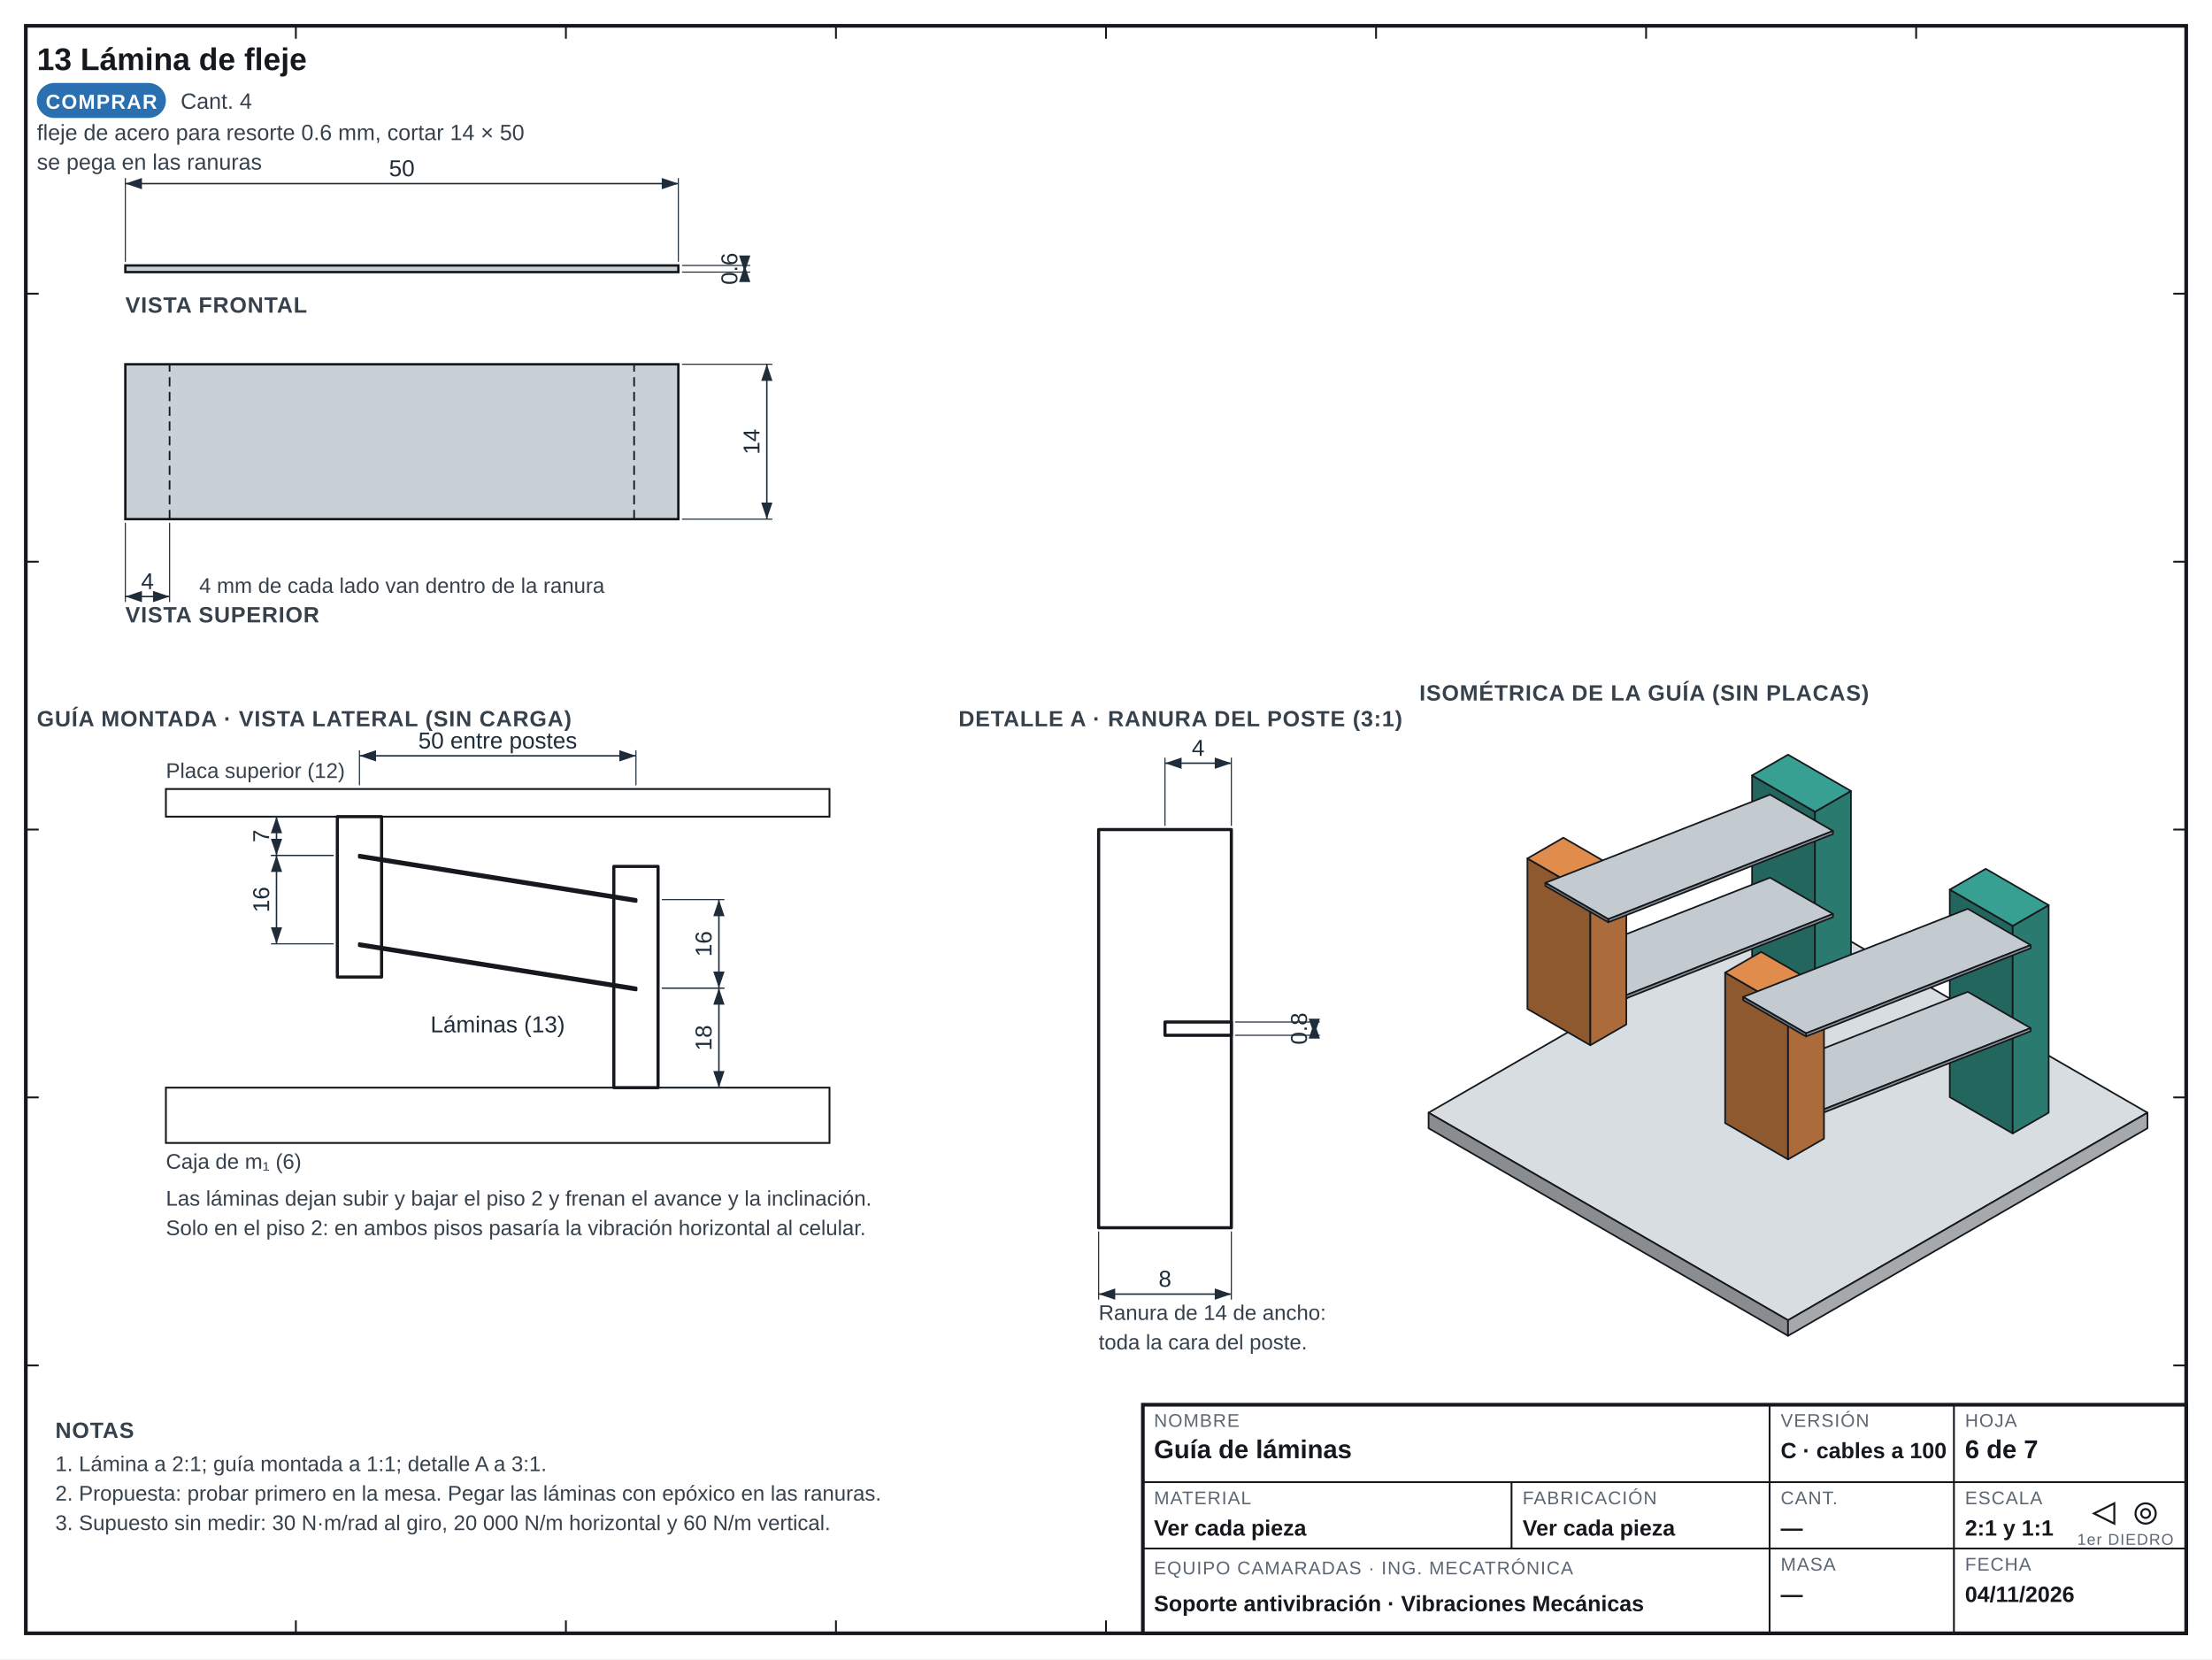
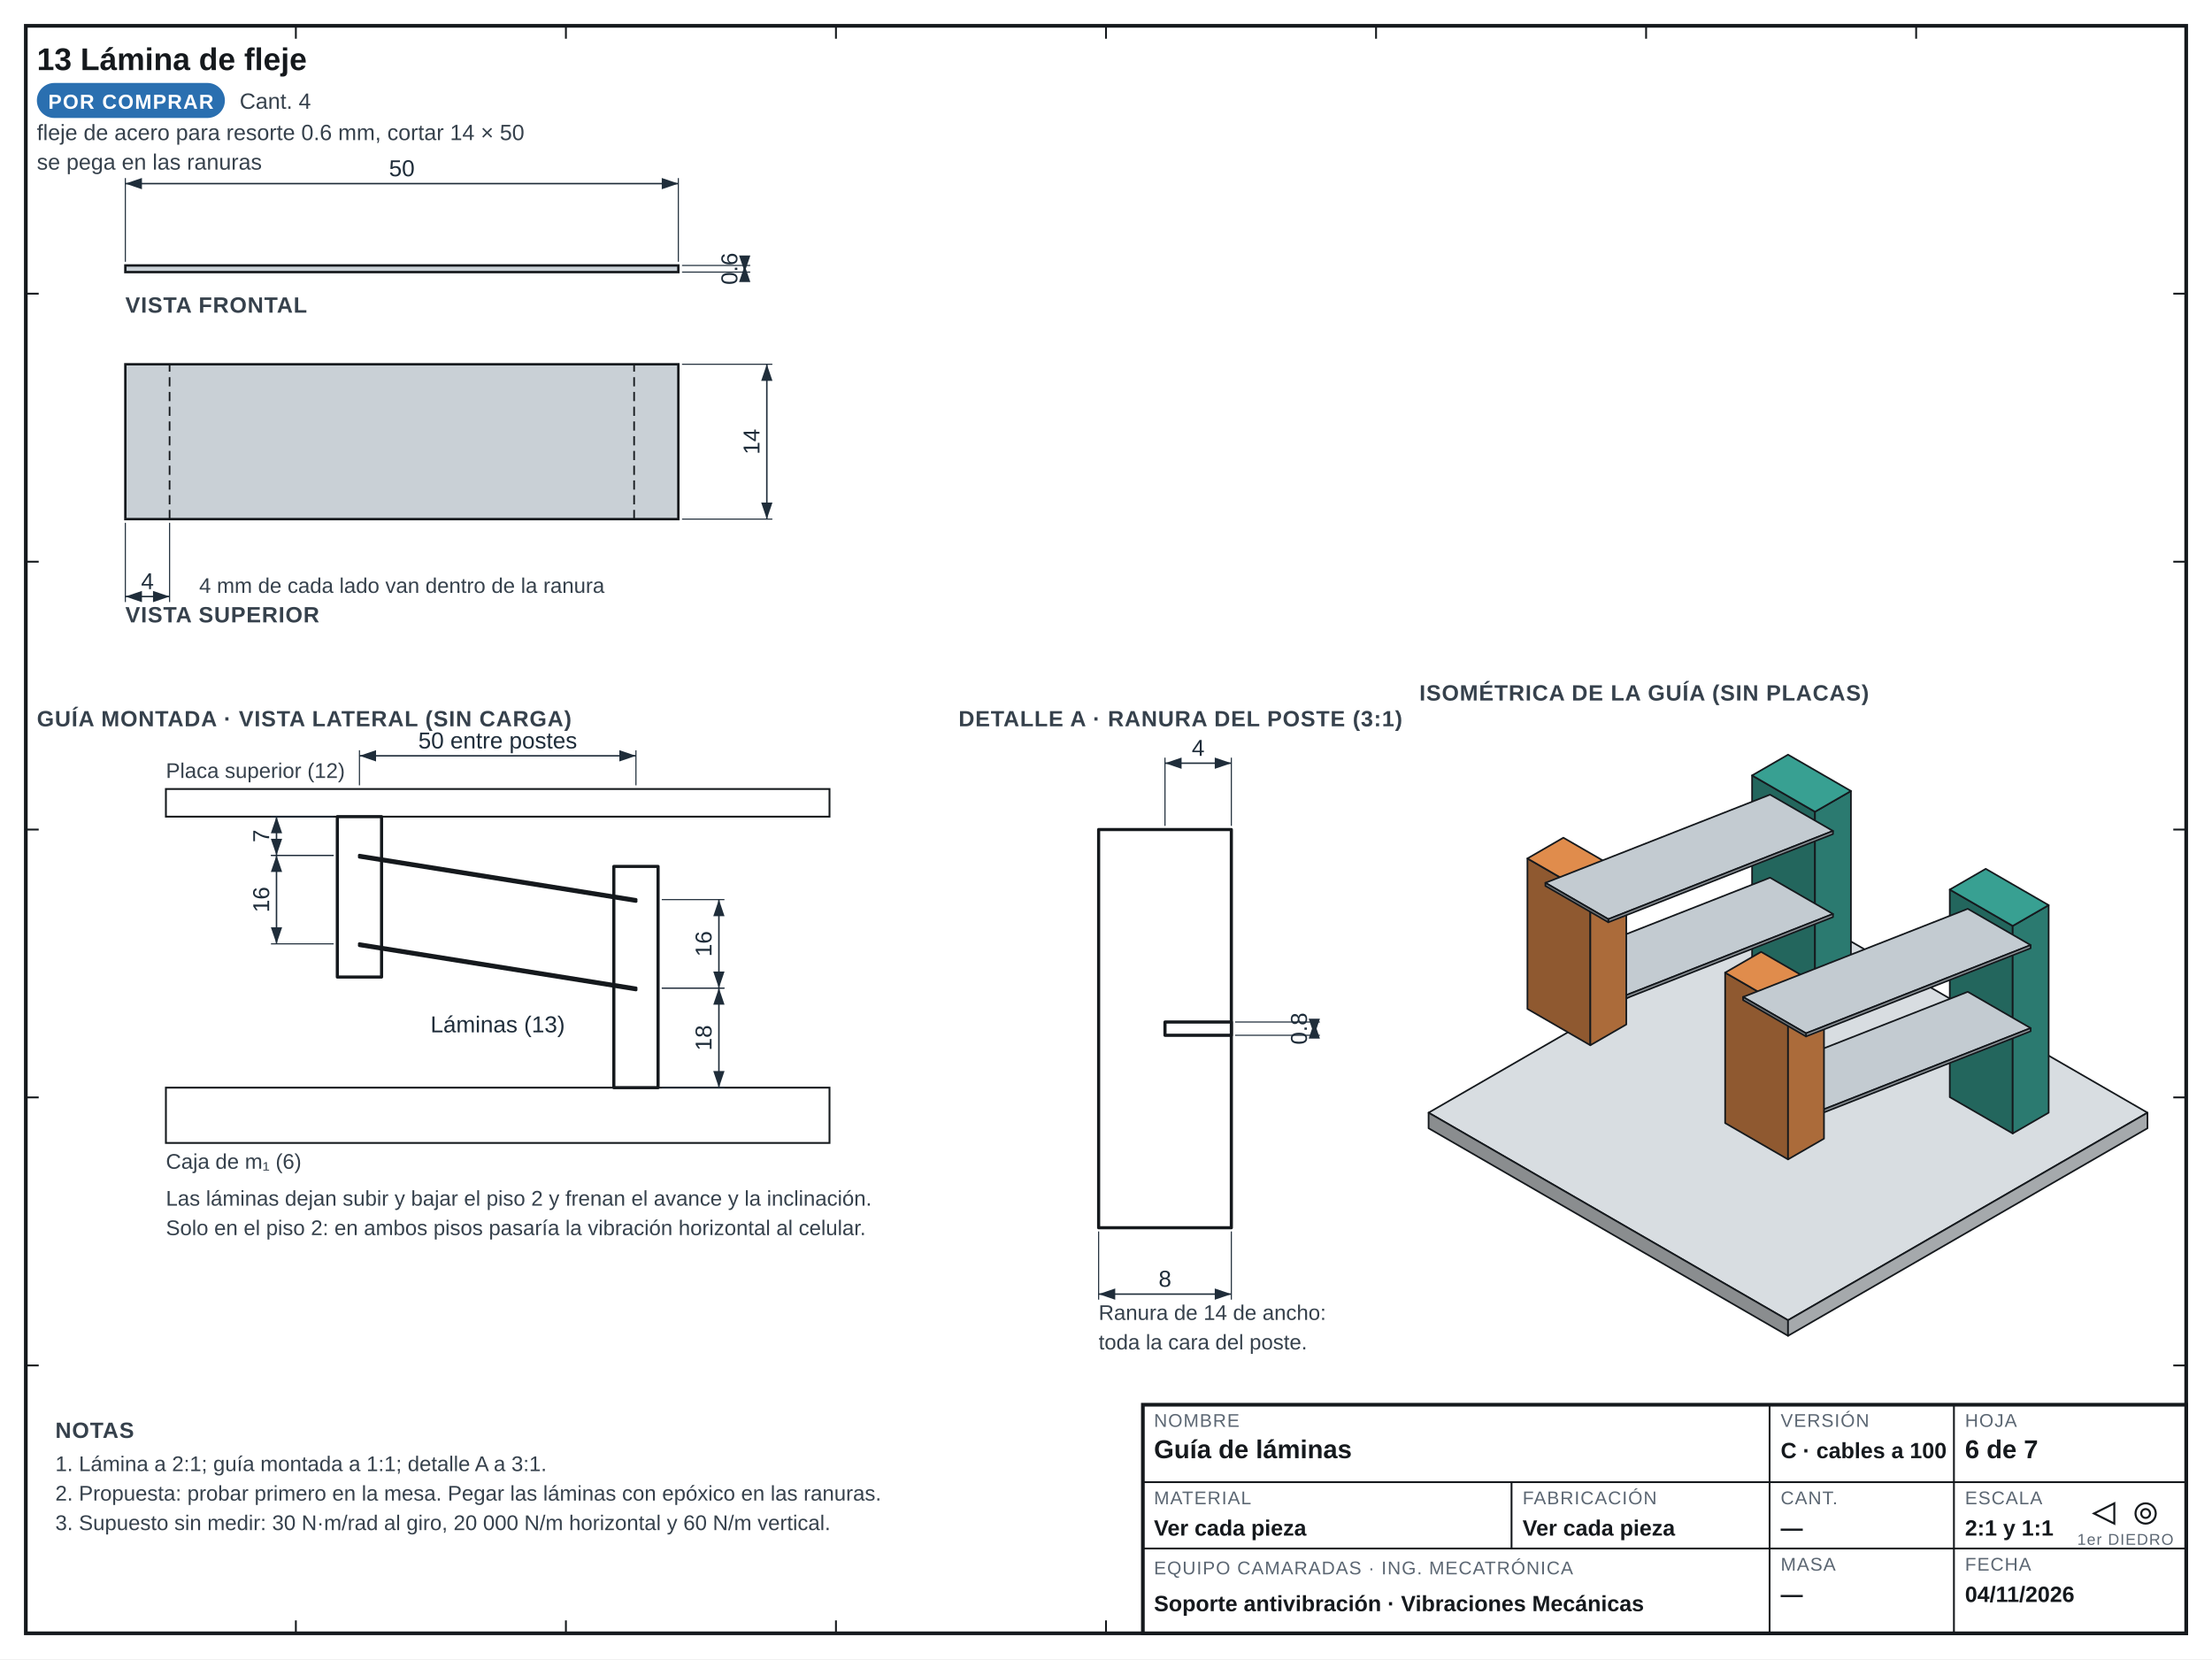
<svg xmlns="http://www.w3.org/2000/svg" viewBox="0 0 1200 900" width="1200" height="900">
  <style>
.o{fill:none;stroke:#15191d;stroke-width:1.7;stroke-linejoin:round;stroke-linecap:round}
.of{fill:#ffffff;stroke:#15191d;stroke-width:1.7;stroke-linejoin:round}
.t{fill:none;stroke:#15191d;stroke-width:1}
.h{fill:none;stroke:#15191d;stroke-width:0.9;stroke-dasharray:5 3}
.c{fill:none;stroke:#6b7480;stroke-width:0.7;stroke-dasharray:14 3 2 3}
.ph{fill:none;stroke:#7b8590;stroke-width:1;stroke-dasharray:7 4}
.d{fill:none;stroke:#1f2d3a;stroke-width:0.8}
.x{fill:none;stroke:#1f2d3a;stroke-width:0.6}
.sec{fill:url(#rayado);stroke:#15191d;stroke-width:1.5}
.rub{fill:#3a3f44;stroke:#15191d;stroke-width:1.3}
.stl{fill:#c9d0d6;stroke:#15191d;stroke-width:1.3}
text{font-family:'Century Gothic','Segoe UI',Arial,sans-serif;fill:#15191d}
.dt{font-size:12.5px;fill:#1f2d3a}
.nt{font-size:11.5px;fill:#36414c}
.vt{font-size:12px;font-weight:700;letter-spacing:.4px;fill:#36414c}
.hd{font-size:17px;font-weight:700}
.sb{font-size:12px;fill:#36414c}
.tb{font-size:10px;fill:#5b6672;letter-spacing:.5px}
.tv{font-size:14px;font-weight:700}
.tvs{font-size:12px;font-weight:600}
</style>
  <defs>
    <marker id="fl" viewBox="0 0 10 10" refX="10" refY="5" markerWidth="9" markerHeight="9" markerUnits="userSpaceOnUse" orient="auto-start-reverse">
      <path d="M0,1.6 L10,5 L0,8.4 z" fill="#1f2d3a" />
    </marker>
    <pattern id="rayado" width="6" height="6" patternUnits="userSpaceOnUse" patternTransform="rotate(45)">
      <rect width="6" height="6" fill="#fff" />
      <line x1="0" y1="0" x2="0" y2="6" stroke="#15191d" stroke-width="0.8" />
    </pattern>
  </defs>
  <rect x="0" y="0" width="1200" height="900" fill="#ffffff" />
  <rect x="14" y="14" width="1172" height="872" fill="none" stroke="#15191d" stroke-width="2" />
  <line x1="160.5" y1="14" x2="160.5" y2="21" stroke="#15191d" stroke-width="1" />
  <line x1="160.5" y1="886" x2="160.5" y2="879" stroke="#15191d" stroke-width="1" />
  <line x1="307.0" y1="14" x2="307.0" y2="21" stroke="#15191d" stroke-width="1" />
  <line x1="307.0" y1="886" x2="307.0" y2="879" stroke="#15191d" stroke-width="1" />
  <line x1="453.5" y1="14" x2="453.5" y2="21" stroke="#15191d" stroke-width="1" />
  <line x1="453.5" y1="886" x2="453.5" y2="879" stroke="#15191d" stroke-width="1" />
  <line x1="600.0" y1="14" x2="600.0" y2="21" stroke="#15191d" stroke-width="1" />
  <line x1="600.0" y1="886" x2="600.0" y2="879" stroke="#15191d" stroke-width="1" />
  <line x1="746.5" y1="14" x2="746.5" y2="21" stroke="#15191d" stroke-width="1" />
  <line x1="746.5" y1="886" x2="746.5" y2="879" stroke="#15191d" stroke-width="1" />
  <line x1="893.0" y1="14" x2="893.0" y2="21" stroke="#15191d" stroke-width="1" />
  <line x1="893.0" y1="886" x2="893.0" y2="879" stroke="#15191d" stroke-width="1" />
  <line x1="1039.5" y1="14" x2="1039.5" y2="21" stroke="#15191d" stroke-width="1" />
  <line x1="1039.5" y1="886" x2="1039.5" y2="879" stroke="#15191d" stroke-width="1" />
  <line x1="14" y1="159.3" x2="21" y2="159.3" stroke="#15191d" stroke-width="1" />
  <line x1="1186" y1="159.3" x2="1179" y2="159.3" stroke="#15191d" stroke-width="1" />
  <line x1="14" y1="304.7" x2="21" y2="304.7" stroke="#15191d" stroke-width="1" />
  <line x1="1186" y1="304.7" x2="1179" y2="304.7" stroke="#15191d" stroke-width="1" />
  <line x1="14" y1="450.0" x2="21" y2="450.0" stroke="#15191d" stroke-width="1" />
  <line x1="1186" y1="450.0" x2="1179" y2="450.0" stroke="#15191d" stroke-width="1" />
  <line x1="14" y1="595.3" x2="21" y2="595.3" stroke="#15191d" stroke-width="1" />
  <line x1="1186" y1="595.3" x2="1179" y2="595.3" stroke="#15191d" stroke-width="1" />
  <line x1="14" y1="740.7" x2="21" y2="740.7" stroke="#15191d" stroke-width="1" />
  <line x1="1186" y1="740.7" x2="1179" y2="740.7" stroke="#15191d" stroke-width="1" />
  <text x="20.0" y="38.0" class="hd" text-anchor="start">13  Lámina de fleje</text>
-   <rect x="20.0" y="45.0" width="70.0" height="19" rx="9.5" fill="#2a6fb0" />
-   <text x="55.0" y="59.0" style="font-size:11px;font-weight:700;fill:#fff;letter-spacing:.6px" text-anchor="middle">COMPRAR</text>
-   <text x="98.0" y="59.0" class="sb" text-anchor="start">Cant. 4</text>
+   <rect x="20.0" y="45.0" width="102.0" height="19" rx="9.5" fill="#2a6fb0" />
+   <text x="71.0" y="59.0" style="font-size:11px;font-weight:700;fill:#fff;letter-spacing:.6px" text-anchor="middle">POR COMPRAR</text>
+   <text x="130.0" y="59.0" class="sb" text-anchor="start">Cant. 4</text>
  <text x="20.0" y="76.0" class="sb" text-anchor="start">fleje de acero para resorte 0.6 mm, cortar 14 × 50</text>
  <text x="20.0" y="92.0" class="sb" text-anchor="start">se pega en las ranuras</text>
  <rect x="68.00" y="144.00" width="300.00" height="3.60" rx="0.00" class="stl" />
  <line x1="68.00" y1="142.00" x2="68.00" y2="96.60" class="x" />
  <line x1="368.00" y1="142.00" x2="368.00" y2="96.60" class="x" />
  <line x1="68.00" y1="99.60" x2="368.00" y2="99.60" class="d" marker-start="url(#fl)" marker-end="url(#fl)" />
  <text x="218.0" y="95.6" class="dt" text-anchor="middle">50</text>
  <line x1="370.00" y1="147.60" x2="407.00" y2="147.60" class="x" />
  <line x1="370.00" y1="144.00" x2="407.00" y2="144.00" class="x" />
  <line x1="404.00" y1="147.60" x2="404.00" y2="144.00" class="d" marker-start="url(#fl)" marker-end="url(#fl)" />
  <text x="400.0" y="145.8" class="dt" text-anchor="middle" transform="rotate(-90 400.0 145.8)">0.6</text>
  <text x="68.0" y="169.6" class="vt" text-anchor="start">VISTA FRONTAL</text>
  <rect x="68.00" y="197.60" width="300.00" height="84.00" rx="0.00" class="stl" />
  <line x1="92.00" y1="281.60" x2="92.00" y2="197.60" class="h" />
  <line x1="344.00" y1="281.60" x2="344.00" y2="197.60" class="h" />
  <line x1="370.00" y1="281.60" x2="419.00" y2="281.60" class="x" />
  <line x1="370.00" y1="197.60" x2="419.00" y2="197.60" class="x" />
  <line x1="416.00" y1="281.60" x2="416.00" y2="197.60" class="d" marker-start="url(#fl)" marker-end="url(#fl)" />
  <text x="412.0" y="239.6" class="dt" text-anchor="middle" transform="rotate(-90 412.0 239.6)">14</text>
  <line x1="68.00" y1="283.60" x2="68.00" y2="326.60" class="x" />
  <line x1="92.00" y1="283.60" x2="92.00" y2="326.60" class="x" />
  <line x1="68.00" y1="323.60" x2="92.00" y2="323.60" class="d" marker-start="url(#fl)" marker-end="url(#fl)" />
  <text x="80.0" y="319.6" class="dt" text-anchor="middle">4</text>
  <text x="218.0" y="321.6" class="nt" text-anchor="middle">4 mm de cada lado van dentro de la ranura</text>
  <text x="68.0" y="337.6" class="vt" text-anchor="start">VISTA SUPERIOR</text>
  <text x="20.0" y="394.0" class="vt" text-anchor="start">GUÍA MONTADA · VISTA LATERAL (SIN CARGA)</text>
  <rect x="90.00" y="590.00" width="360.00" height="30.00" rx="0.00" class="t" />
  <rect x="90.00" y="428.00" width="360.00" height="15.00" rx="0.00" class="t" />
  <text x="90.0" y="634.0" class="nt" text-anchor="start">Caja de m₁ (6)</text>
  <text x="90.0" y="422.0" class="nt" text-anchor="start">Placa superior (12)</text>
  <rect x="333.00" y="470.00" width="24.00" height="120.00" rx="0.00" class="o" />
  <rect x="183.00" y="443.00" width="24.00" height="87.00" rx="0.00" class="o" />
  <line x1="345.00" y1="536.00" x2="195.00" y2="512.00" class="o" />
  <line x1="345.00" y1="536.90" x2="195.00" y2="512.90" class="o" />
  <line x1="345.00" y1="488.00" x2="195.00" y2="464.00" class="o" />
  <line x1="345.00" y1="488.90" x2="195.00" y2="464.90" class="o" />
  <line x1="359.00" y1="590.00" x2="393.00" y2="590.00" class="x" />
  <line x1="359.00" y1="536.00" x2="393.00" y2="536.00" class="x" />
  <line x1="390.00" y1="590.00" x2="390.00" y2="536.00" class="d" marker-start="url(#fl)" marker-end="url(#fl)" />
  <text x="386.0" y="563.0" class="dt" text-anchor="middle" transform="rotate(-90 386.0 563.0)">18</text>
  <line x1="359.00" y1="536.00" x2="393.00" y2="536.00" class="x" />
  <line x1="359.00" y1="488.00" x2="393.00" y2="488.00" class="x" />
  <line x1="390.00" y1="536.00" x2="390.00" y2="488.00" class="d" marker-start="url(#fl)" marker-end="url(#fl)" />
  <text x="386.0" y="512.0" class="dt" text-anchor="middle" transform="rotate(-90 386.0 512.0)">16</text>
  <line x1="181.00" y1="464.00" x2="147.00" y2="464.00" class="x" />
  <line x1="181.00" y1="443.00" x2="147.00" y2="443.00" class="x" />
  <line x1="150.00" y1="464.00" x2="150.00" y2="443.00" class="d" marker-start="url(#fl)" marker-end="url(#fl)" />
  <text x="146.0" y="453.5" class="dt" text-anchor="middle" transform="rotate(-90 146.0 453.5)">7</text>
  <line x1="181.00" y1="512.00" x2="147.00" y2="512.00" class="x" />
  <line x1="181.00" y1="464.00" x2="147.00" y2="464.00" class="x" />
  <line x1="150.00" y1="512.00" x2="150.00" y2="464.00" class="d" marker-start="url(#fl)" marker-end="url(#fl)" />
  <text x="146.0" y="488.0" class="dt" text-anchor="middle" transform="rotate(-90 146.0 488.0)">16</text>
  <line x1="195.00" y1="426.00" x2="195.00" y2="407.00" class="x" />
  <line x1="345.00" y1="426.00" x2="345.00" y2="407.00" class="x" />
  <line x1="195.00" y1="410.00" x2="345.00" y2="410.00" class="d" marker-start="url(#fl)" marker-end="url(#fl)" />
  <text x="270.0" y="406.0" class="dt" text-anchor="middle">50 entre postes</text>
  <text x="270.0" y="560.0" class="dt" text-anchor="middle">Láminas (13)</text>
  <text x="90.0" y="654.0" class="nt" text-anchor="start">Las láminas dejan subir y bajar el piso 2 y frenan el avance y la inclinación.</text>
  <text x="90.0" y="670.0" class="nt" text-anchor="start">Solo en el piso 2: en ambos pisos pasaría la vibración horizontal al celular.</text>
  <text x="520.0" y="394.0" class="vt" text-anchor="start">DETALLE A · RANURA DEL POSTE (3:1)</text>
  <rect x="596.00" y="450.00" width="72.00" height="216.00" rx="0.00" class="o" />
  <rect x="632.00" y="554.40" width="36.00" height="7.20" rx="0.00" class="of" />
  <line x1="670.00" y1="561.60" x2="716.00" y2="561.60" class="x" />
  <line x1="670.00" y1="554.40" x2="716.00" y2="554.40" class="x" />
  <line x1="713.00" y1="561.60" x2="713.00" y2="554.40" class="d" marker-start="url(#fl)" marker-end="url(#fl)" />
  <text x="709.0" y="558.0" class="dt" text-anchor="middle" transform="rotate(-90 709.0 558.0)">0.8</text>
  <line x1="632.00" y1="448.00" x2="632.00" y2="411.00" class="x" />
  <line x1="668.00" y1="448.00" x2="668.00" y2="411.00" class="x" />
  <line x1="632.00" y1="414.00" x2="668.00" y2="414.00" class="d" marker-start="url(#fl)" marker-end="url(#fl)" />
  <text x="650.0" y="410.0" class="dt" text-anchor="middle">4</text>
  <line x1="596.00" y1="668.00" x2="596.00" y2="705.00" class="x" />
  <line x1="668.00" y1="668.00" x2="668.00" y2="705.00" class="x" />
  <line x1="596.00" y1="702.00" x2="668.00" y2="702.00" class="d" marker-start="url(#fl)" marker-end="url(#fl)" />
  <text x="632.0" y="698.0" class="dt" text-anchor="middle">8</text>
  <text x="596.0" y="716.0" class="nt" text-anchor="start">Ranura de 14 de ancho:</text>
  <text x="596.0" y="732.0" class="nt" text-anchor="start">toda la cara del poste.</text>
  <text x="770.0" y="380.0" class="vt" text-anchor="start">ISOMÉTRICA DE LA GUÍA (SIN PLACAS)</text>
  <g>
    <polygon points="775.00,603.59 970.00,716.17 1165.00,603.59 970.00,491.01" fill="#d8dde1" stroke="#15191d" stroke-width="0.9" stroke-linejoin="round" />
    <polygon points="775.00,612.03 970.00,724.62 970.00,716.17 775.00,603.59" fill="#8a8d8f" stroke="#15191d" stroke-width="0.9" stroke-linejoin="round" />
    <polygon points="970.00,724.62 1165.00,612.03 1165.00,603.59 970.00,716.17" fill="#a5a9ac" stroke="#15191d" stroke-width="0.9" stroke-linejoin="round" />
    <polygon points="950.50,533.23 984.62,552.93 984.62,440.34 950.50,420.64" fill="#23665d" stroke="#15191d" stroke-width="0.9" stroke-linejoin="round" />
    <polygon points="984.62,552.93 1004.12,541.67 1004.12,429.09 984.62,440.34" fill="#2b7a70" stroke="#15191d" stroke-width="0.9" stroke-linejoin="round" />
    <polygon points="950.50,420.64 984.62,440.34 1004.12,429.09 970.00,409.38" fill="#38a092" stroke="#15191d" stroke-width="0.9" stroke-linejoin="round" />
    <polygon points="1057.75,595.15 1091.88,614.85 1091.88,502.26 1057.75,482.56" fill="#23665d" stroke="#15191d" stroke-width="0.9" stroke-linejoin="round" />
    <polygon points="1091.88,614.85 1111.38,603.59 1111.38,491.01 1091.88,502.26" fill="#2b7a70" stroke="#15191d" stroke-width="0.9" stroke-linejoin="round" />
    <polygon points="1057.75,482.56 1091.88,502.26 1111.38,491.01 1077.25,471.30" fill="#38a092" stroke="#15191d" stroke-width="0.9" stroke-linejoin="round" />
    <polygon points="960.25,476.09 838.38,523.94 872.50,543.64 994.38,495.79" fill="#c3cbd1" stroke="#15191d" stroke-width="0.9" stroke-linejoin="round" />
    <polygon points="994.38,497.48 994.38,495.79 872.50,543.64 872.50,545.33" fill="#91979c" stroke="#15191d" stroke-width="0.9" stroke-linejoin="round" />
    <polygon points="838.38,523.94 838.38,525.63 872.50,545.33 872.50,543.64" fill="#797e82" stroke="#15191d" stroke-width="0.9" stroke-linejoin="round" />
    <polygon points="1067.50,538.01 945.62,585.86 979.75,605.56 1101.62,557.71" fill="#c3cbd1" stroke="#15191d" stroke-width="0.9" stroke-linejoin="round" />
    <polygon points="1101.62,559.40 1101.62,557.71 979.75,605.56 979.75,607.25" fill="#91979c" stroke="#15191d" stroke-width="0.9" stroke-linejoin="round" />
    <polygon points="945.62,585.86 945.62,587.55 979.75,607.25 979.75,605.56" fill="#797e82" stroke="#15191d" stroke-width="0.9" stroke-linejoin="round" />
    <polygon points="828.62,547.30 862.75,567.00 862.75,485.38 828.62,465.68" fill="#8f5930" stroke="#15191d" stroke-width="0.9" stroke-linejoin="round" />
    <polygon points="862.75,567.00 882.25,555.74 882.25,474.12 862.75,485.38" fill="#ab6b3a" stroke="#15191d" stroke-width="0.9" stroke-linejoin="round" />
    <polygon points="828.62,465.68 862.75,485.38 882.25,474.12 848.12,454.42" fill="#e08c4c" stroke="#15191d" stroke-width="0.9" stroke-linejoin="round" />
    <polygon points="935.88,609.22 970.00,628.92 970.00,547.30 935.88,527.60" fill="#8f5930" stroke="#15191d" stroke-width="0.9" stroke-linejoin="round" />
    <polygon points="970.00,628.92 989.50,617.66 989.50,536.04 970.00,547.30" fill="#ab6b3a" stroke="#15191d" stroke-width="0.9" stroke-linejoin="round" />
    <polygon points="935.88,527.60 970.00,547.30 989.50,536.04 955.38,516.34" fill="#e08c4c" stroke="#15191d" stroke-width="0.9" stroke-linejoin="round" />
    <polygon points="960.25,431.06 838.38,478.90 872.50,498.61 994.38,450.76" fill="#c3cbd1" stroke="#15191d" stroke-width="0.9" stroke-linejoin="round" />
    <polygon points="994.38,452.45 994.38,450.76 872.50,498.61 872.50,500.29" fill="#91979c" stroke="#15191d" stroke-width="0.9" stroke-linejoin="round" />
    <polygon points="838.38,478.90 838.38,480.59 872.50,500.29 872.50,498.61" fill="#797e82" stroke="#15191d" stroke-width="0.9" stroke-linejoin="round" />
    <polygon points="1067.50,492.98 945.62,540.82 979.75,560.53 1101.62,512.68" fill="#c3cbd1" stroke="#15191d" stroke-width="0.9" stroke-linejoin="round" />
    <polygon points="1101.62,514.37 1101.62,512.68 979.75,560.53 979.75,562.22" fill="#91979c" stroke="#15191d" stroke-width="0.9" stroke-linejoin="round" />
    <polygon points="945.62,540.82 945.62,542.51 979.75,562.22 979.75,560.53" fill="#797e82" stroke="#15191d" stroke-width="0.9" stroke-linejoin="round" />
  </g>
  <text x="30" y="780" class="vt">NOTAS</text>
  <text x="30" y="798" class="nt">1. Lámina a 2:1; guía montada a 1:1; detalle A a 3:1.</text>
  <text x="30" y="814" class="nt">2. Propuesta: probar primero en la mesa. Pegar las láminas con epóxico en las ranuras.</text>
  <text x="30" y="830" class="nt">3. Supuesto sin medir: 30 N·m/rad al giro, 20 000 N/m horizontal y 60 N/m vertical.</text>
  <rect x="620" y="762" width="566" height="124" fill="#fff" stroke="#15191d" stroke-width="2" />
  <line x1="620.0" y1="804.0" x2="1186.0" y2="804.0" stroke="#15191d" stroke-width="1" />
  <line x1="620.0" y1="840.0" x2="1186.0" y2="840.0" stroke="#15191d" stroke-width="1" />
  <line x1="960.0" y1="762.0" x2="960.0" y2="886.0" stroke="#15191d" stroke-width="1" />
  <line x1="1060.0" y1="762.0" x2="1060.0" y2="886.0" stroke="#15191d" stroke-width="1" />
  <line x1="820.0" y1="804.0" x2="820.0" y2="840.0" stroke="#15191d" stroke-width="1" />
  <text x="626.0" y="774.0" class="tb">NOMBRE</text>
  <text x="626.0" y="791.0" class="tv">Guía de láminas</text>
  <text x="966.0" y="774.0" class="tb">VERSIÓN</text>
  <text x="966.0" y="791.0" class="tvs">C · cables a 100</text>
  <text x="1066.0" y="774.0" class="tb">HOJA</text>
  <text x="1066.0" y="791.0" class="tv">6 de 7</text>
  <text x="626.0" y="816.0" class="tb">MATERIAL</text>
  <text x="626.0" y="833.0" class="tvs">Ver cada pieza</text>
  <text x="826.0" y="816.0" class="tb">FABRICACIÓN</text>
  <text x="826.0" y="833.0" class="tvs">Ver cada pieza</text>
  <text x="966.0" y="816.0" class="tb">CANT.</text>
  <text x="966.0" y="833.0" class="tvs">—</text>
  <text x="1066.0" y="816.0" class="tb">ESCALA</text>
  <text x="1066.0" y="833.0" class="tvs">2:1 y 1:1</text>
  <text x="626.0" y="854.0" class="tb">EQUIPO CAMARADAS · ING. MECATRÓNICA</text>
  <text x="626.0" y="874.0" class="tvs">Soporte antivibración · Vibraciones Mecánicas</text>
  <text x="966.0" y="852.0" class="tb">MASA</text>
  <text x="966.0" y="869.0" class="tvs">—</text>
  <text x="1066.0" y="852.0" class="tb">FECHA</text>
  <text x="1066.0" y="869.0" class="tvs">04/11/2026</text>
  <g stroke="#15191d" stroke-width="1.1" fill="none">
    <path d="M1136.0 821.0 l11 -5.5 v11 z" />
    <circle cx="1164.0" cy="821.0" r="5.5" />
    <circle cx="1164.0" cy="821.0" r="2.4" />
  </g>
  <text x="1153.0" y="838.0" class="tb" text-anchor="middle" style="font-size:8.5px">1er DIEDRO</text>
</svg>
